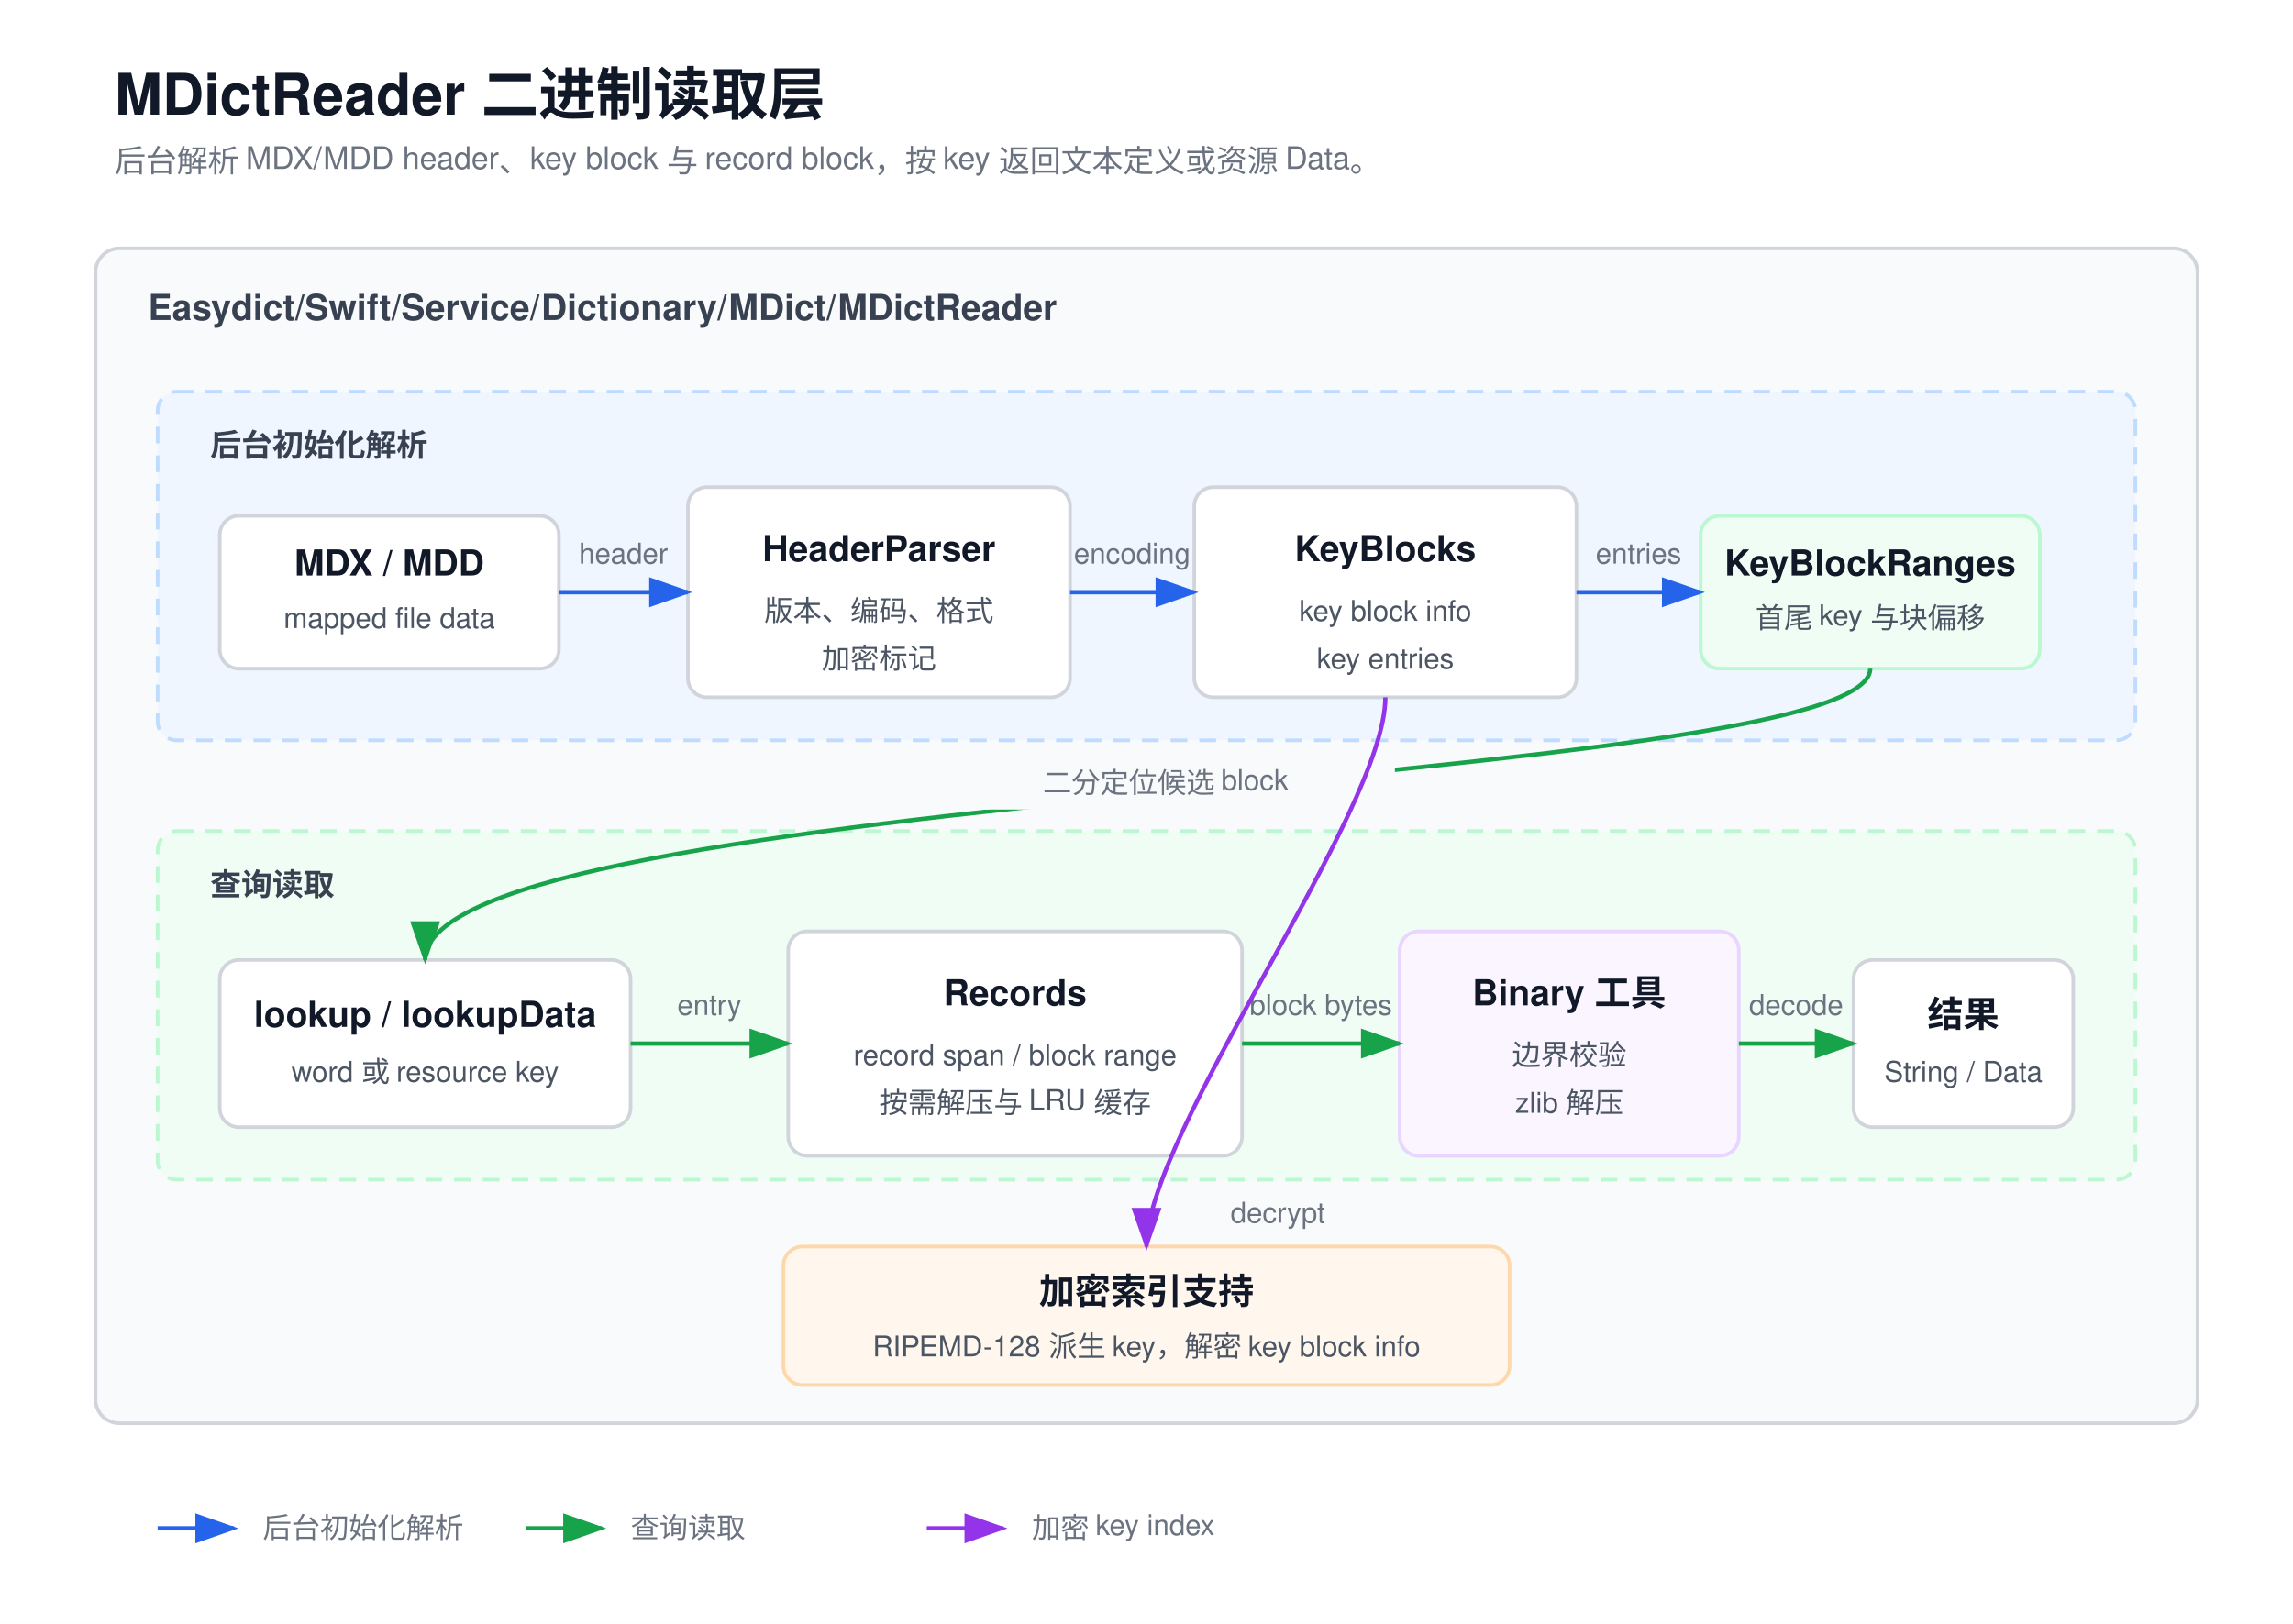
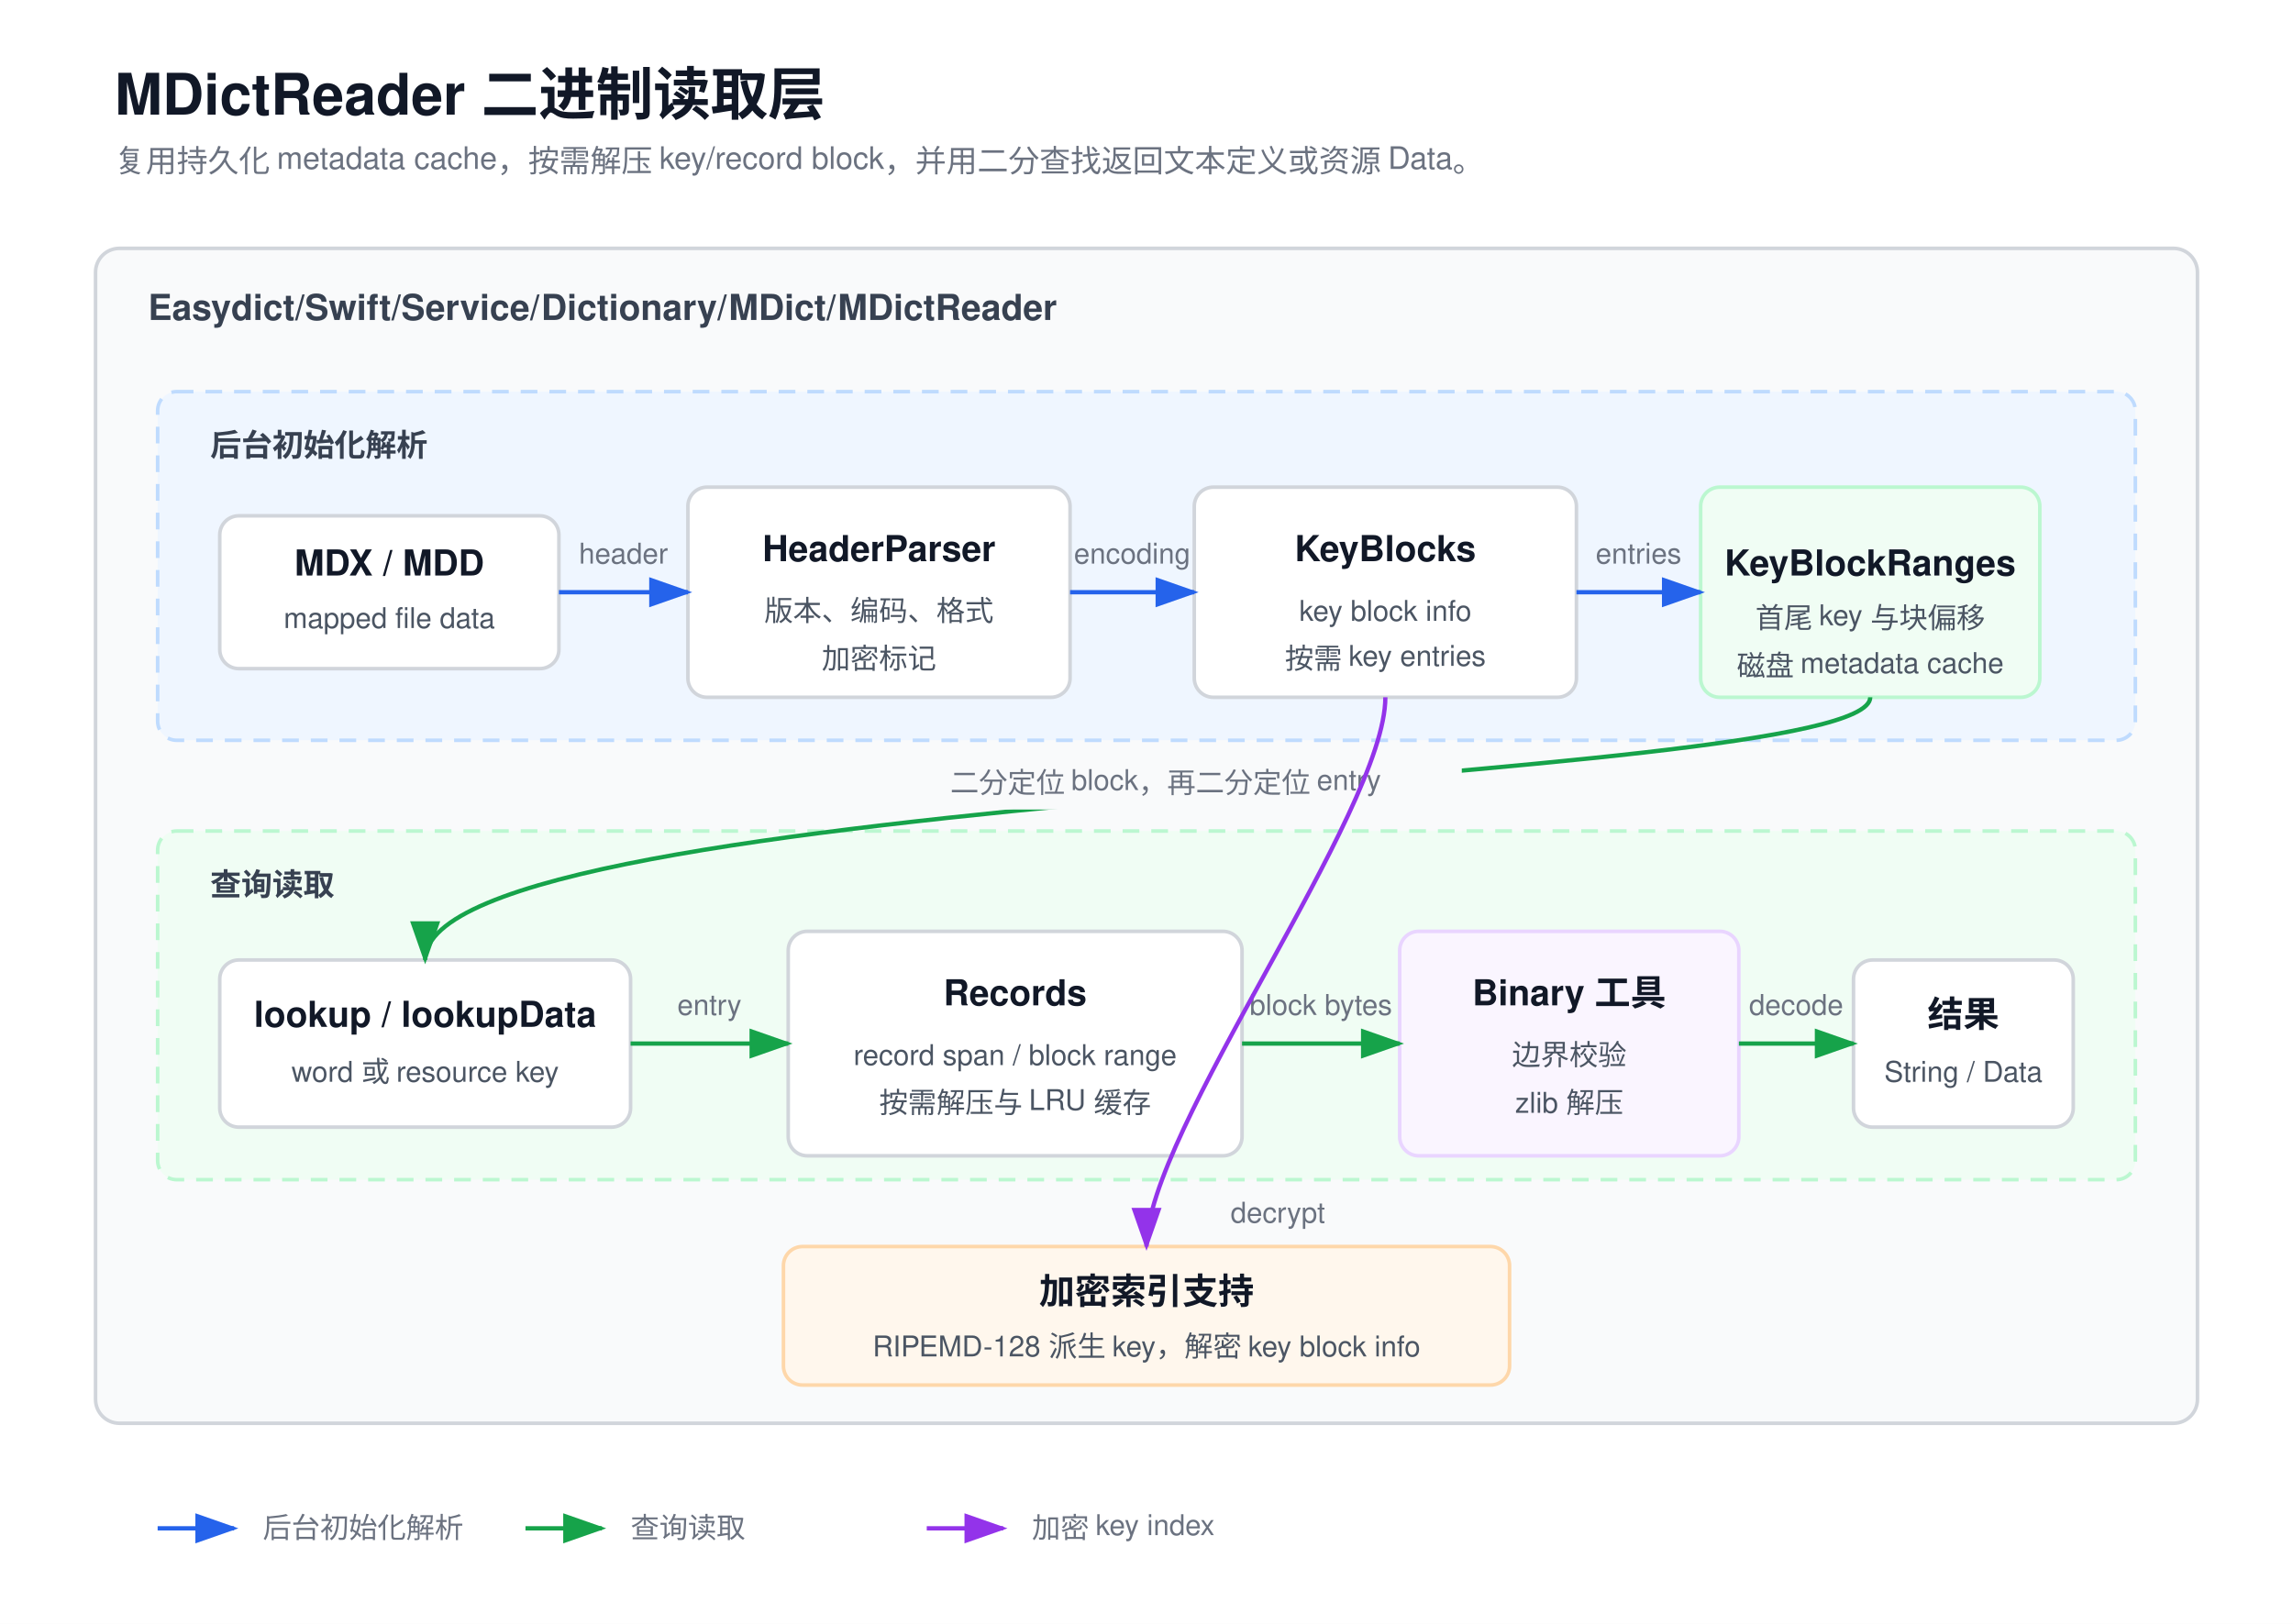
<svg xmlns="http://www.w3.org/2000/svg" viewBox="0 0 960 680" width="960" height="680" role="img" aria-labelledby="title desc">
  <style>
    text {
      font-family: 'Helvetica Neue', Helvetica, Arial, 'PingFang SC', 'Microsoft YaHei', sans-serif;
    }
    .title { fill: #111827; font-size: 24px; font-weight: 600; }
    .subtitle { fill: #6b7280; font-size: 13px; }
    .group-title { fill: #374151; font-size: 15px; font-weight: 600; }
    .box-title { fill: #111827; font-size: 15px; font-weight: 600; }
    .box-text { fill: #4b5563; font-size: 12px; }
    .label { fill: #6b7280; font-size: 12px; }
    .lane-title { fill: #374151; font-size: 13px; font-weight: 600; }
  </style>
  <defs>
    <marker id="arrow-blue" markerWidth="10" markerHeight="7" refX="9" refY="3.5" orient="auto">
      <polygon points="0 0, 10 3.5, 0 7" fill="#2563eb" />
    </marker>
    <marker id="arrow-green" markerWidth="10" markerHeight="7" refX="9" refY="3.5" orient="auto">
      <polygon points="0 0, 10 3.5, 0 7" fill="#16a34a" />
    </marker>
    <marker id="arrow-purple" markerWidth="10" markerHeight="7" refX="9" refY="3.5" orient="auto">
      <polygon points="0 0, 10 3.5, 0 7" fill="#9333ea" />
    </marker>
  </defs>
  <rect width="960" height="680" fill="#ffffff" />
  <text x="48" y="48" class="title">MDictReader 二进制读取层</text>
-   <text x="48" y="72" class="subtitle">后台解析 MDX/MDD header、key block 与 record block，按 key 返回文本定义或资源 Data。</text>
+   <text x="48" y="72" class="subtitle">复用持久化 metadata cache，按需解压 key/record block，并用二分查找返回文本定义或资源 Data。</text>
  <rect x="40" y="104" width="880" height="492" rx="10" ry="10" fill="#f9fafb" stroke="#d1d5db" stroke-width="1.5" />
  <text x="62" y="134" class="group-title">Easydict/Swift/Service/Dictionary/MDict/MDictReader</text>
  <rect x="66" y="164" width="828" height="146" rx="8" ry="8" fill="#eff6ff" stroke="#bfdbfe" stroke-width="1.5" stroke-dasharray="7 5" />
  <text x="88" y="191" class="lane-title">后台初始化解析</text>
  <rect x="92" y="216" width="142" height="64" rx="8" ry="8" fill="#ffffff" stroke="#d1d5db" stroke-width="1.5" />
  <text x="163" y="241" text-anchor="middle" class="box-title">MDX / MDD</text>
  <text x="163" y="263" text-anchor="middle" class="box-text">mapped file data</text>
  <rect x="288" y="204" width="160" height="88" rx="8" ry="8" fill="#ffffff" stroke="#d1d5db" stroke-width="1.5" />
  <text x="368" y="235" text-anchor="middle" class="box-title">HeaderParser</text>
  <text x="368" y="260" text-anchor="middle" class="box-text">版本、编码、格式</text>
  <text x="368" y="280" text-anchor="middle" class="box-text">加密标记</text>
  <rect x="500" y="204" width="160" height="88" rx="8" ry="8" fill="#ffffff" stroke="#d1d5db" stroke-width="1.5" />
  <text x="580" y="235" text-anchor="middle" class="box-title">KeyBlocks</text>
  <text x="580" y="260" text-anchor="middle" class="box-text">key block info</text>
-   <text x="580" y="280" text-anchor="middle" class="box-text">key entries</text>
-   <rect x="712" y="216" width="142" height="64" rx="8" ry="8" fill="#f0fdf4" stroke="#bbf7d0" stroke-width="1.5" />
+   <text x="580" y="280" text-anchor="middle" class="box-text">按需 key entries</text>
+   <rect x="712" y="204" width="142" height="88" rx="8" ry="8" fill="#f0fdf4" stroke="#bbf7d0" stroke-width="1.5" />
  <text x="783" y="241" text-anchor="middle" class="box-title">KeyBlockRanges</text>
  <text x="783" y="263" text-anchor="middle" class="box-text">首尾 key 与块偏移</text>
+   <text x="783" y="283" text-anchor="middle" class="box-text">磁盘 metadata cache</text>
  <path d="M234 248 H288" stroke="#2563eb" stroke-width="1.8" fill="none" marker-end="url(#arrow-blue)" />
  <text x="261" y="236" text-anchor="middle" class="label">header</text>
  <path d="M448 248 H500" stroke="#2563eb" stroke-width="1.8" fill="none" marker-end="url(#arrow-blue)" />
  <text x="474" y="236" text-anchor="middle" class="label">encoding</text>
  <path d="M660 248 H712" stroke="#2563eb" stroke-width="1.8" fill="none" marker-end="url(#arrow-blue)" />
  <text x="686" y="236" text-anchor="middle" class="label">entries</text>
  <rect x="66" y="348" width="828" height="146" rx="8" ry="8" fill="#f0fdf4" stroke="#bbf7d0" stroke-width="1.5" stroke-dasharray="7 5" />
  <text x="88" y="375" class="lane-title">查询读取</text>
  <rect x="92" y="402" width="172" height="70" rx="8" ry="8" fill="#ffffff" stroke="#d1d5db" stroke-width="1.5" />
  <text x="178" y="430" text-anchor="middle" class="box-title">lookup / lookupData</text>
  <text x="178" y="453" text-anchor="middle" class="box-text">word 或 resource key</text>
  <rect x="330" y="390" width="190" height="94" rx="8" ry="8" fill="#ffffff" stroke="#d1d5db" stroke-width="1.5" />
  <text x="425" y="421" text-anchor="middle" class="box-title">Records</text>
  <text x="425" y="446" text-anchor="middle" class="box-text">record span / block range</text>
  <text x="425" y="466" text-anchor="middle" class="box-text">按需解压与 LRU 缓存</text>
  <rect x="586" y="390" width="142" height="94" rx="8" ry="8" fill="#faf5ff" stroke="#e9d5ff" stroke-width="1.5" />
  <text x="657" y="421" text-anchor="middle" class="box-title">Binary 工具</text>
  <text x="657" y="446" text-anchor="middle" class="box-text">边界校验</text>
  <text x="657" y="466" text-anchor="middle" class="box-text">zlib 解压</text>
  <rect x="776" y="402" width="92" height="70" rx="8" ry="8" fill="#ffffff" stroke="#d1d5db" stroke-width="1.5" />
  <text x="822" y="430" text-anchor="middle" class="box-title">结果</text>
  <text x="822" y="453" text-anchor="middle" class="box-text">String / Data</text>
  <path d="M264 437 H330" stroke="#16a34a" stroke-width="1.8" fill="none" marker-end="url(#arrow-green)" />
  <text x="297" y="425" text-anchor="middle" class="label">entry</text>
  <path d="M520 437 H586" stroke="#16a34a" stroke-width="1.8" fill="none" marker-end="url(#arrow-green)" />
  <text x="553" y="425" text-anchor="middle" class="label">block bytes</text>
  <path d="M728 437 H776" stroke="#16a34a" stroke-width="1.8" fill="none" marker-end="url(#arrow-green)" />
  <text x="752" y="425" text-anchor="middle" class="label">decode</text>
-   <path d="M783 280 C783 330 178 330 178 402" stroke="#16a34a" stroke-width="1.8" fill="none" marker-end="url(#arrow-green)" />
-   <rect x="392" y="315" width="192" height="24" rx="4" ry="4" fill="#f9fafb" />
-   <text x="488" y="332" text-anchor="middle" class="label">二分定位候选 block</text>
+   <path d="M783 292 C783 330 178 330 178 402" stroke="#16a34a" stroke-width="1.8" fill="none" marker-end="url(#arrow-green)" />
+   <rect x="364" y="315" width="248" height="24" rx="4" ry="4" fill="#f9fafb" />
+   <text x="488" y="332" text-anchor="middle" class="label">二分定位 block，再二分定位 entry</text>
  <rect x="328" y="522" width="304" height="58" rx="8" ry="8" fill="#fff7ed" stroke="#fed7aa" stroke-width="1.5" />
  <text x="480" y="546" text-anchor="middle" class="box-title">加密索引支持</text>
  <text x="480" y="568" text-anchor="middle" class="box-text">RIPEMD-128 派生 key，解密 key block info</text>
  <path d="M580 292 C580 340 480 474 480 522" stroke="#9333ea" stroke-width="1.8" fill="none" marker-end="url(#arrow-purple)" />
  <text x="535" y="512" text-anchor="middle" class="label">decrypt</text>
  <g transform="translate(66, 632)">
    <line x1="0" y1="8" x2="32" y2="8" stroke="#2563eb" stroke-width="1.8" marker-end="url(#arrow-blue)" />
    <text x="44" y="12" class="label">后台初始化解析</text>
    <line x1="154" y1="8" x2="186" y2="8" stroke="#16a34a" stroke-width="1.8" marker-end="url(#arrow-green)" />
    <text x="198" y="12" class="label">查询读取</text>
    <line x1="322" y1="8" x2="354" y2="8" stroke="#9333ea" stroke-width="1.8" marker-end="url(#arrow-purple)" />
    <text x="366" y="12" class="label">加密 key index</text>
  </g>
</svg>
